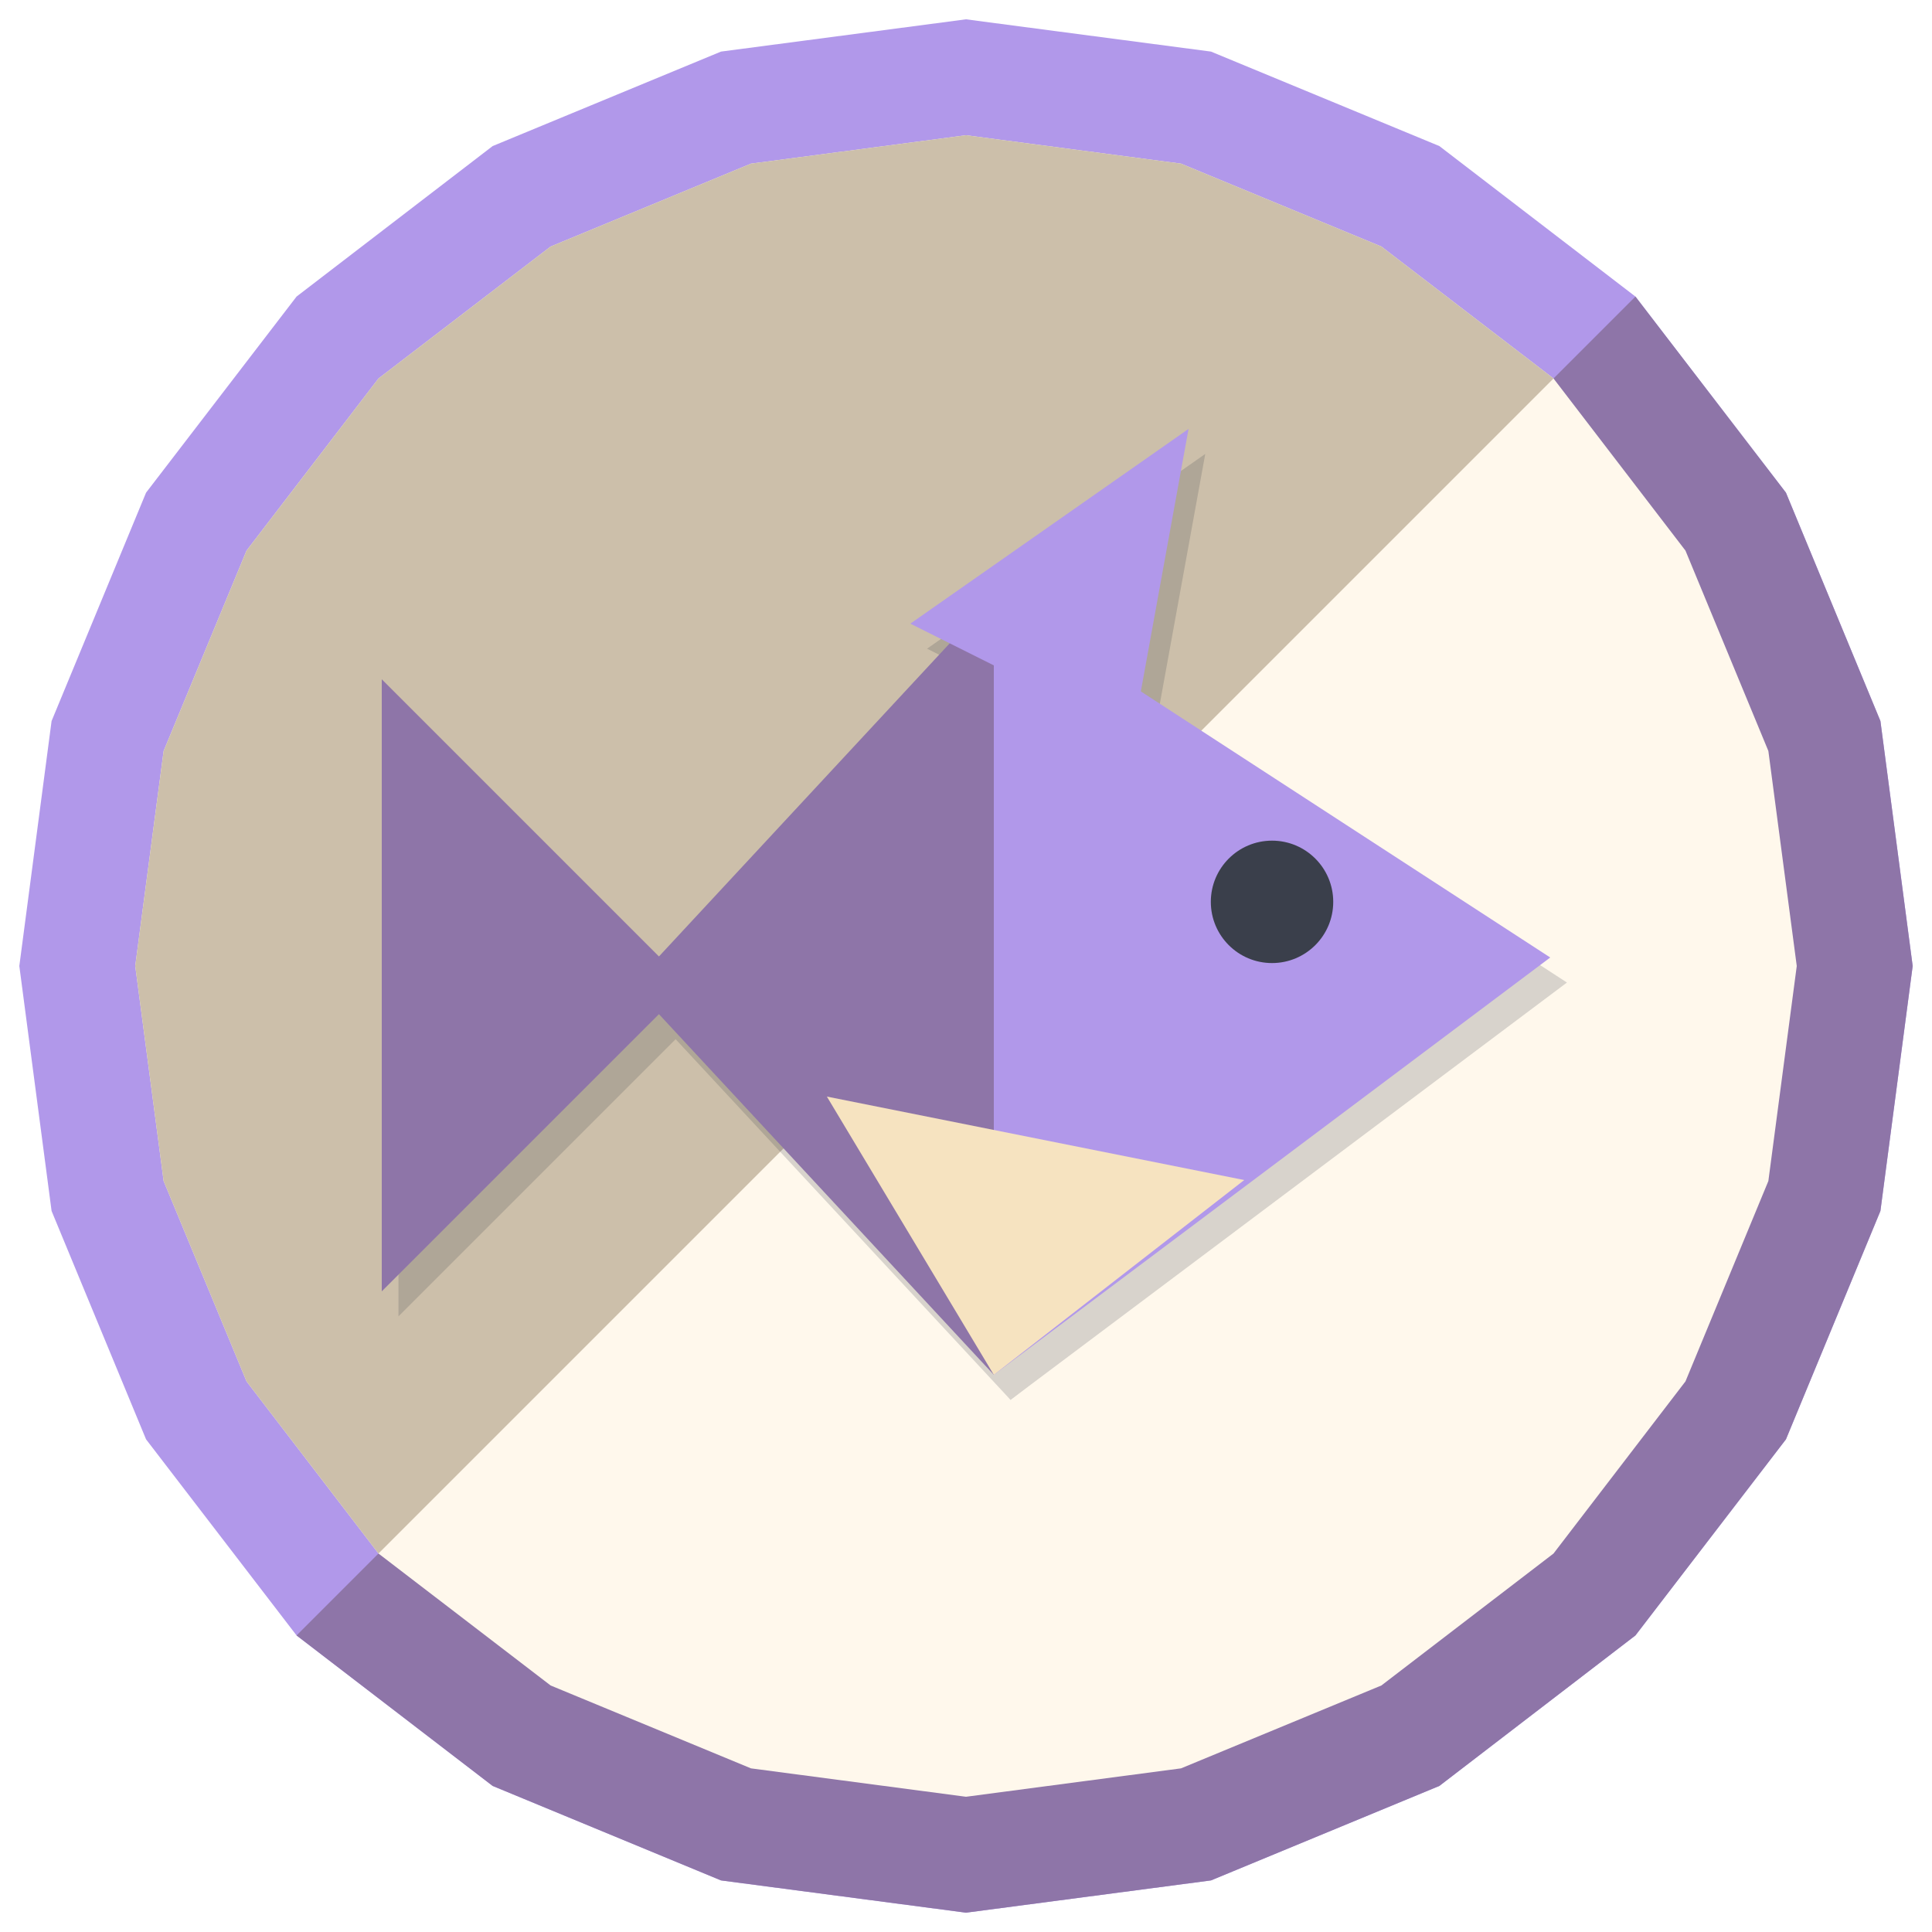
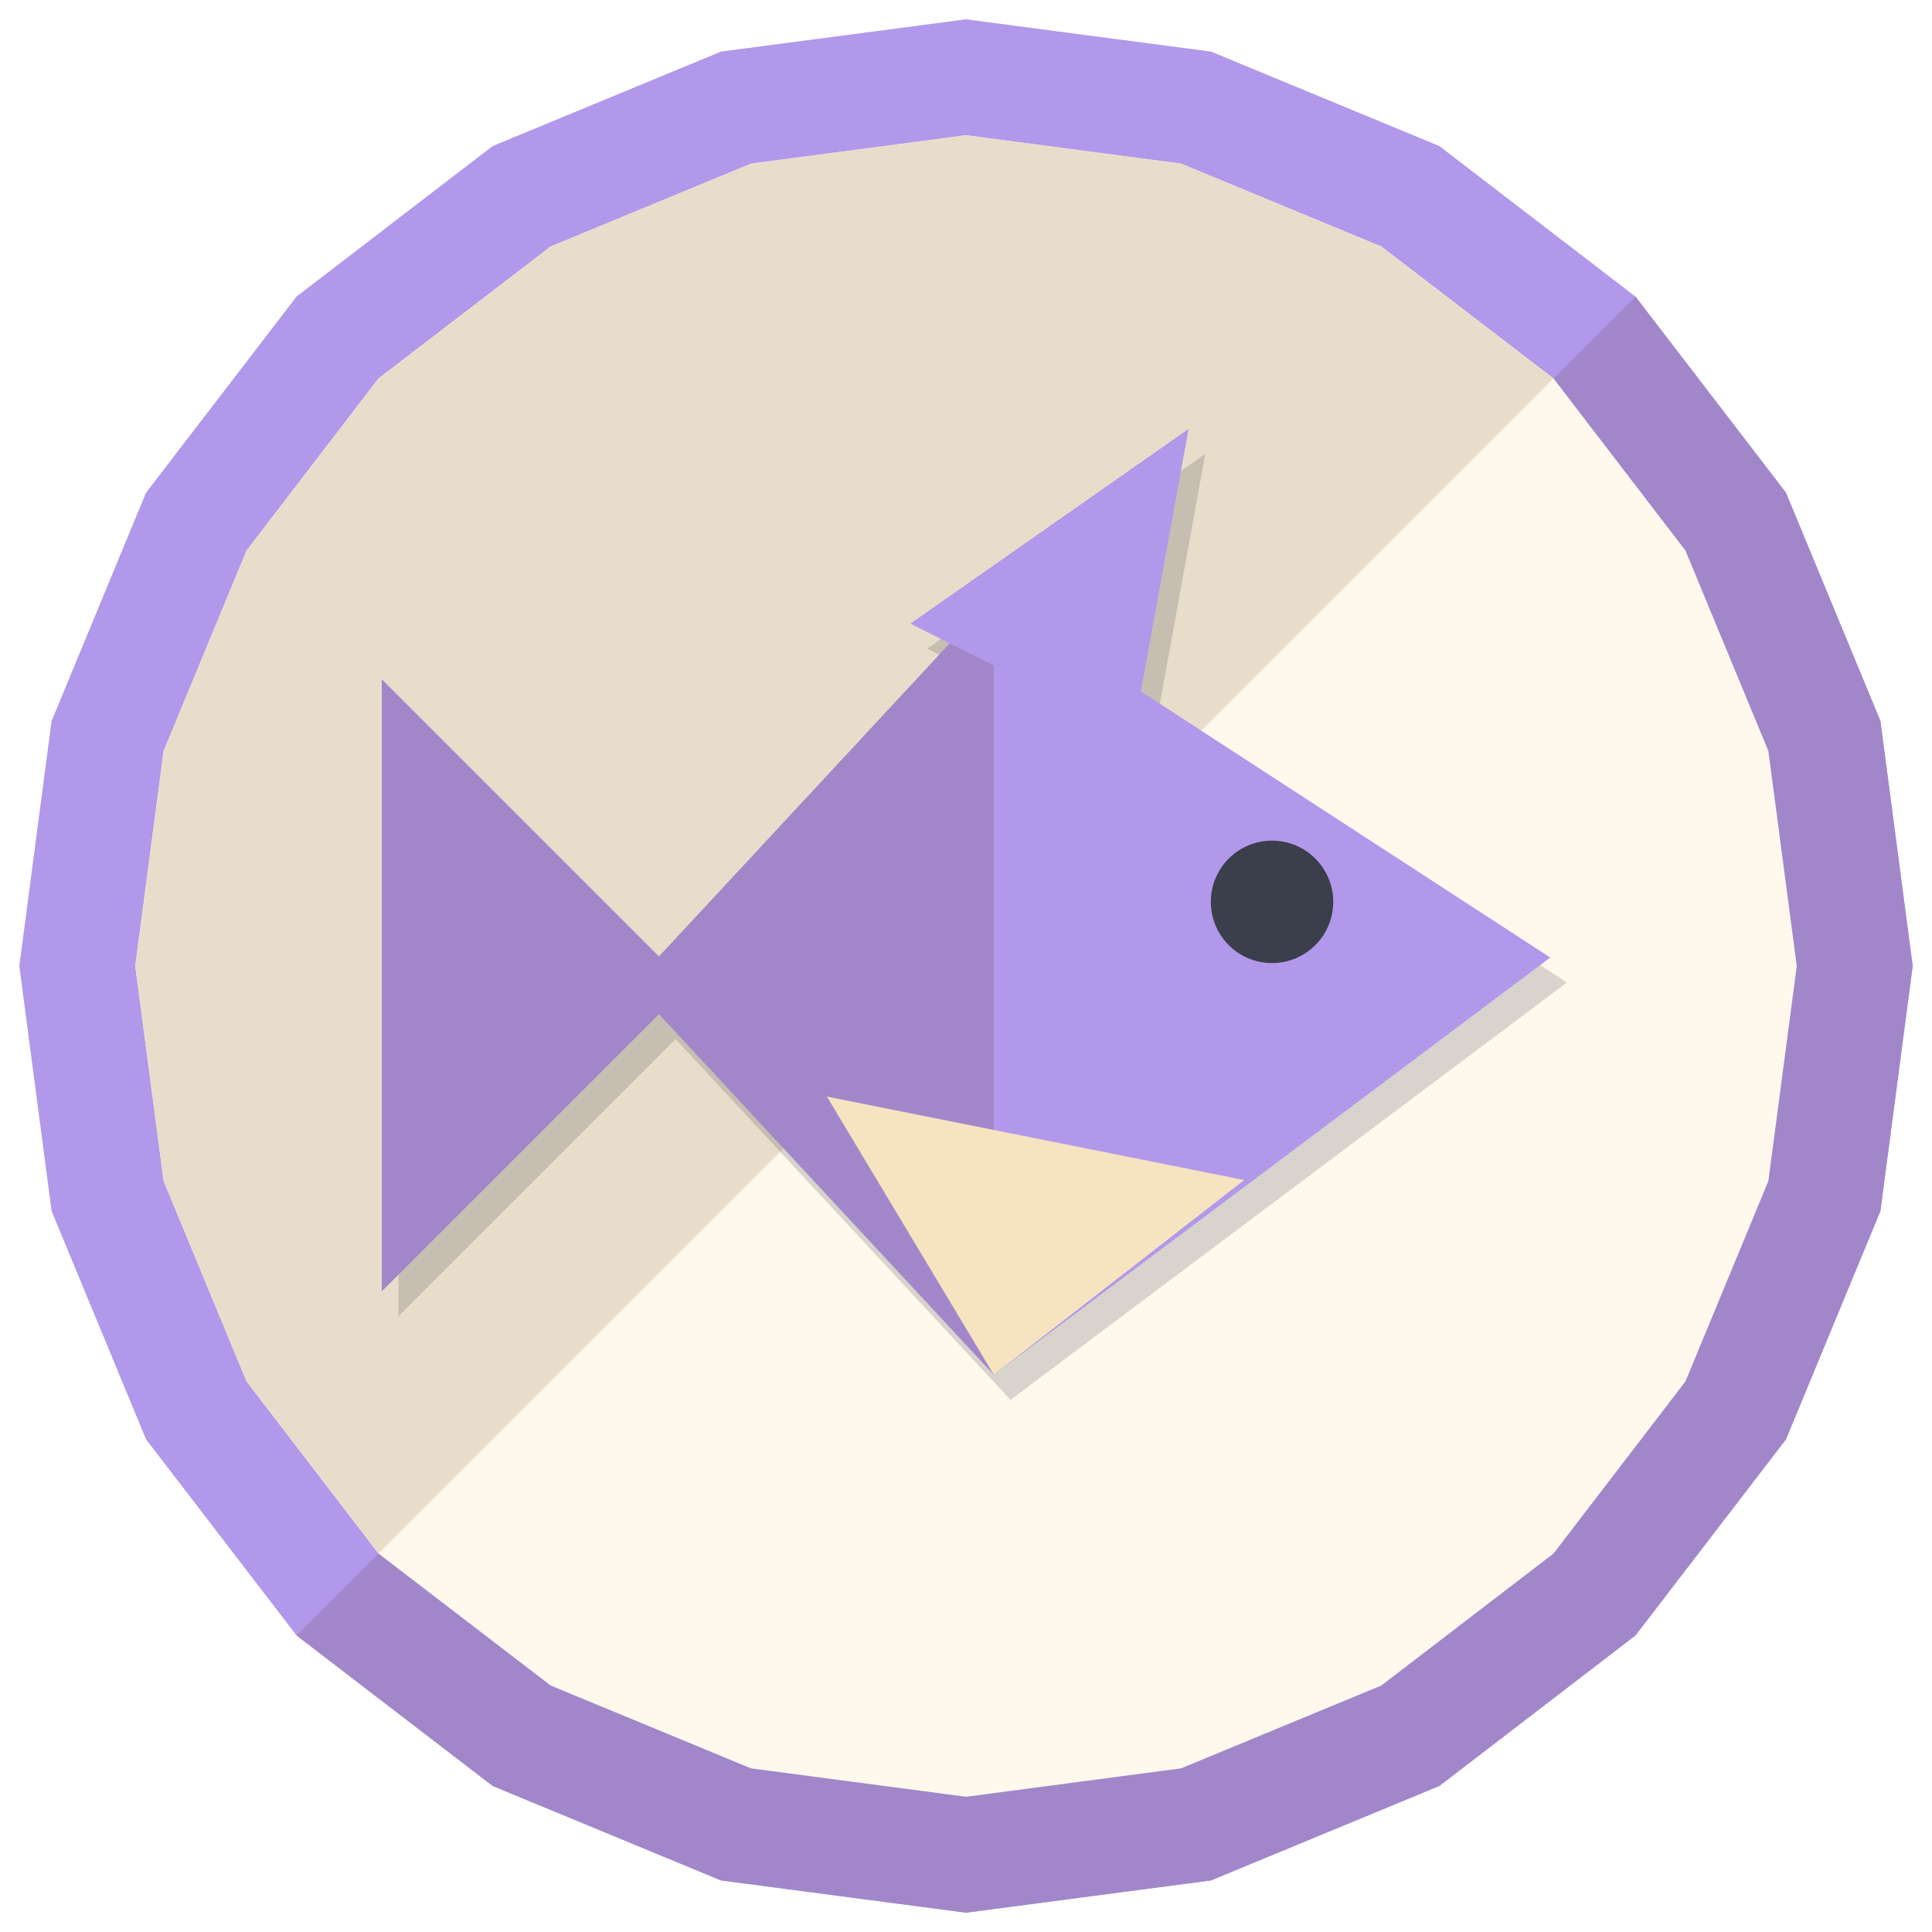
<svg xmlns="http://www.w3.org/2000/svg" width="100" height="100" viewBox="0 0 100 100">
  <polygon points="99,50 97.33,62.68 92.44,74.5 84.65,84.65 74.5,92.44 62.68,97.33 50,99 37.32,97.33 25.5,92.44 15.35,84.65 7.56,74.5 2.67,62.68 1,50 2.67,37.32 7.56,25.5 15.35,15.35 25.5,7.56 37.32,2.67 50,1 62.68,2.67 74.5,7.56 84.65,15.35 92.44,25.5 97.33,37.32" fill="#B198EA" />
-   <polygon points="99,50 97.33,62.68 92.44,74.5 84.65,84.65 74.5,92.44 62.68,97.33 50,99 37.32,97.33 25.5,92.44 15.35,84.65 15.35,84.65 84.65,15.35 92.44,25.5 97.33,37.32" fill="#8E75A8" />
+   <polygon points="99,50 97.33,62.68 92.44,74.5 84.65,84.65 74.5,92.44 62.68,97.33 50,99 37.32,97.33 25.5,92.44 15.35,84.65 15.35,84.65 84.65,15.35 92.44,25.5 97.33,37.32" fill="#A187C9" />
  <polygon points="93,50 91.53,61.13 87.24,71.5 80.41,80.41 71.5,87.24 61.13,91.53 50,93 38.87,91.53 28.5,87.24 19.59,80.41 12.76,71.5 8.47,61.13 7,50 8.47,38.87 12.76,28.5 19.59,19.59 28.5,12.76 38.87,8.47 50,7 61.13,8.47 71.5,12.76 80.41,19.59 87.24,28.5 91.53,38.87" fill="#FFF8EC" />
-   <polygon points="19.59,80.41 12.76,71.5 8.47,61.13 7,50 8.47,38.87 12.76,28.5 19.59,19.59 28.5,12.76 38.87,8.47 50,7 61.13,8.47 71.5,12.76 80.41,19.59 80.41,19.59" fill="#CCBFAA" />
+   <polygon points="19.59,80.41 12.76,71.5 8.47,61.13 7,50 8.47,38.87 12.76,28.5 19.59,19.59 28.5,12.76 38.87,8.47 50,7 61.13,8.47 71.5,12.76 80.41,19.59 80.41,19.59" fill="#E8DDCB" />
  <g transform="translate(14 15) scale(0.72)">
    <g transform="translate(1.2 1.8)" opacity="0.2">
      <polygon points="8,28 30,50 8,72" fill="#3A3F4B" />
      <polygon points="52,22 92,48 52,78" fill="#3A3F4B" />
      <polygon points="52,78 26,50 52,22" fill="#3A3F4B" />
      <polygon points="40,58 52,78 70,64" fill="#3A3F4B" />
      <polygon points="46,24 66,10 62,32" fill="#3A3F4B" />
      <circle cx="72" cy="44" r="4.4" fill="#3A3F4B" />
    </g>
-     <polygon points="8,28 30,50 8,72" fill="#8E75A8" />
+     <polygon points="8,28 30,50 8,72" fill="#A187C9" />
    <polygon points="52,22 92,48 52,78" fill="#B198EA" />
-     <polygon points="52,78 26,50 52,22" fill="#8E75A8" />
+     <polygon points="52,78 26,50 52,22" fill="#A187C9" />
    <polygon points="40,58 52,78 70,64" fill="#F6E3C0" />
    <polygon points="46,24 66,10 62,32" fill="#B198EA" />
    <circle cx="72" cy="44" r="4.4" fill="#3A3F4B" />
  </g>
</svg>
